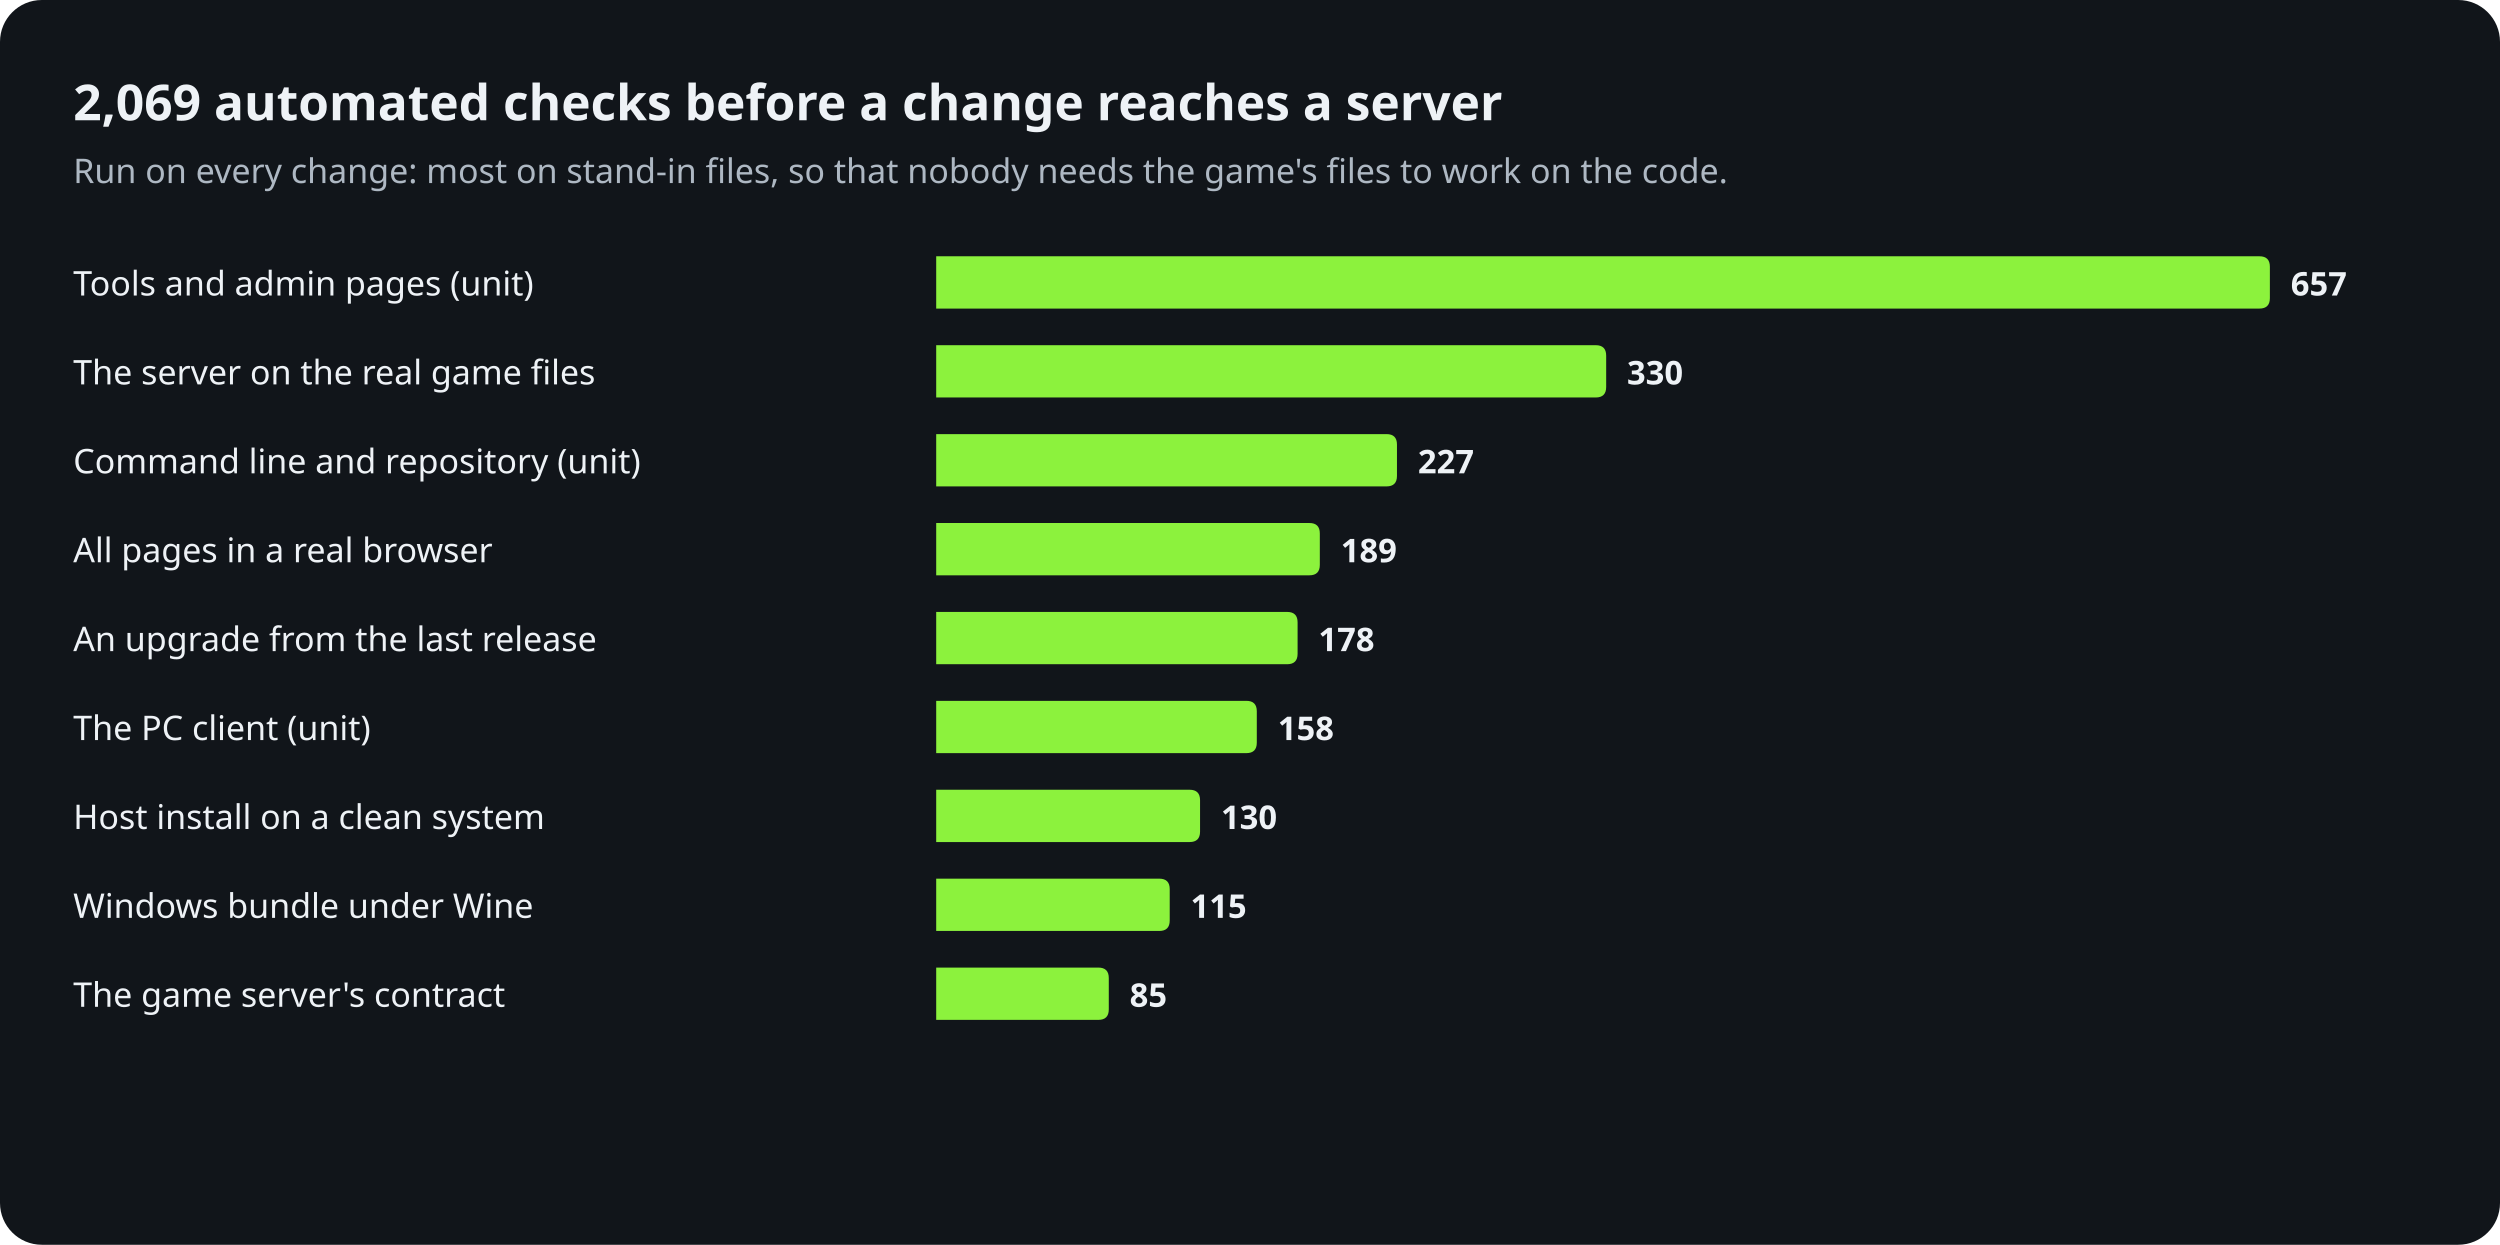
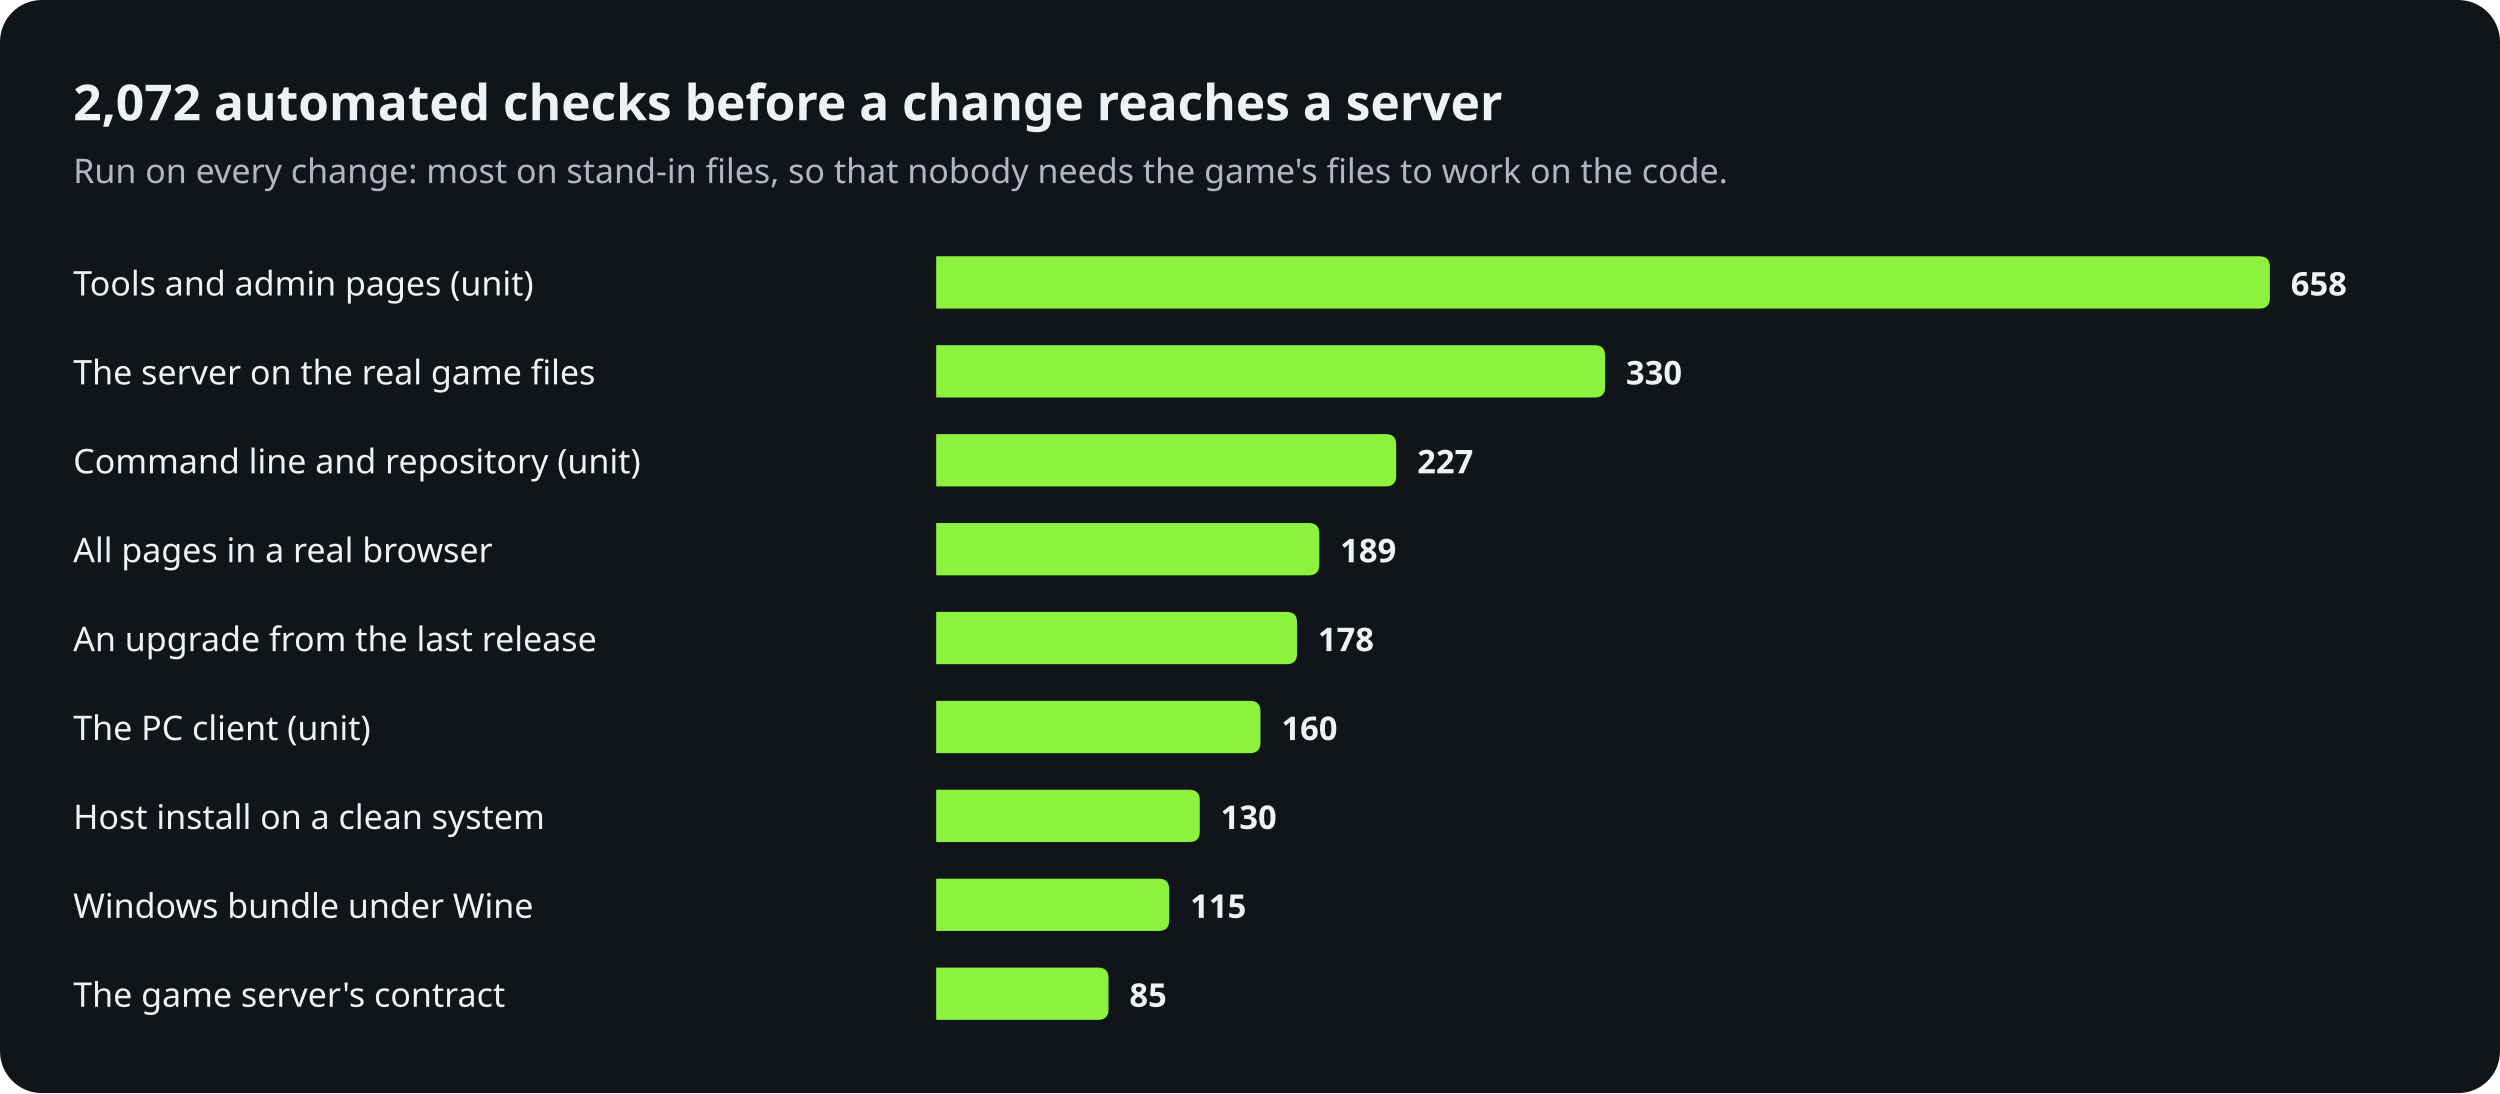
- <svg xmlns="http://www.w3.org/2000/svg" viewBox="-28 -28 956 476" width="956" height="476" font-family="-apple-system, BlinkMacSystemFont, 'Segoe UI', 'Noto Sans', 'Apple SD Gothic Neo', 'Malgun Gothic', 'Noto Sans KR', Helvetica, Arial, sans-serif" role="img" aria-label="2069 automated checks: Tools and admin pages (unit) 657; The server on the real game files 330; Command line and repository (unit) 227; All pages in a real browser 189; An upgrade from the last release 178; The PC client (unit) 158; Host install on a clean system 130; Windows bundle under Wine 115; The game server's contract 85">
-   <rect x="-28" y="-28" width="956" height="476" rx="16" fill="#11151a" />
-   <text x="0" y="18" font-size="19" font-weight="700" fill="#eef2f6" text-anchor="start" data-box="0,900">2,069 automated checks before a change reaches a server</text>
+ <svg xmlns="http://www.w3.org/2000/svg" viewBox="-28 -28 956 418" width="956" height="418" font-family="-apple-system, BlinkMacSystemFont, 'Segoe UI', 'Noto Sans', 'Apple SD Gothic Neo', 'Malgun Gothic', 'Noto Sans KR', Helvetica, Arial, sans-serif" role="img" aria-label="2072 automated checks: Tools and admin pages (unit) 658; The server on the real game files 330; Command line and repository (unit) 227; All pages in a real browser 189; An upgrade from the last release 178; The PC client (unit) 160; Host install on a clean system 130; Windows bundle under Wine 115; The game server's contract 85">
+   <rect x="-28" y="-28" width="956" height="418" rx="16" fill="#11151a" />
+   <text x="0" y="18" font-size="19" font-weight="700" fill="#eef2f6" text-anchor="start" data-box="0,900">2,072 automated checks before a change reaches a server</text>
  <text x="0" y="42" font-size="13" fill="#aeb8c3" text-anchor="start" data-box="0,900">Run on every change: most on stand-in files, so that nobody needs the game's files to work on the code.</text>
  <text x="0" y="85" font-size="13" fill="#eef2f6" text-anchor="start" data-box="0,324">Tools and admin pages (unit)</text>
  <path d="M330.0,70.0 H836.0 Q840.0,70.0 840.0,74.0 V86.0 Q840.0,90.0 836.0,90.0 H330.0 Z" fill="#8cf23d" />
-   <text x="848" y="85" font-size="12.5" font-weight="600" fill="#eef2f6" text-anchor="start" data-box="330,900">657</text>
+   <text x="848" y="85" font-size="12.5" font-weight="600" fill="#eef2f6" text-anchor="start" data-box="330,900">658</text>
  <text x="0" y="119" font-size="13" fill="#eef2f6" text-anchor="start" data-box="0,324">The server on the real game files</text>
-   <path d="M330.0,104.0 H582.2 Q586.2,104.0 586.2,108.0 V120.0 Q586.2,124.0 582.2,124.0 H330.0 Z" fill="#8cf23d" />
-   <text x="594.164" y="119" font-size="12.5" font-weight="600" fill="#eef2f6" text-anchor="start" data-box="330,900">330</text>
+   <path d="M330.0,104.0 H581.8 Q585.8,104.0 585.8,108.0 V120.0 Q585.8,124.0 581.8,124.0 H330.0 Z" fill="#8cf23d" />
+   <text x="593.775" y="119" font-size="12.5" font-weight="600" fill="#eef2f6" text-anchor="start" data-box="330,900">330</text>
  <text x="0" y="153" font-size="13" fill="#eef2f6" text-anchor="start" data-box="0,324">Command line and repository (unit)</text>
-   <path d="M330.0,138.0 H502.2 Q506.2,138.0 506.2,142.0 V154.0 Q506.2,158.0 502.2,158.0 H330.0 Z" fill="#8cf23d" />
-   <text x="514.21" y="153" font-size="12.5" font-weight="600" fill="#eef2f6" text-anchor="start" data-box="330,900">227</text>
+   <path d="M330.0,138.0 H501.9 Q505.9,138.0 505.9,142.0 V154.0 Q505.9,158.0 501.9,158.0 H330.0 Z" fill="#8cf23d" />
+   <text x="513.942" y="153" font-size="12.5" font-weight="600" fill="#eef2f6" text-anchor="start" data-box="330,900">227</text>
  <text x="0" y="187" font-size="13" fill="#eef2f6" text-anchor="start" data-box="0,324">All pages in a real browser</text>
-   <path d="M330.0,172.0 H472.7 Q476.7,172.0 476.7,176.0 V188.0 Q476.7,192.0 472.7,192.0 H330.0 Z" fill="#8cf23d" />
-   <text x="484.712" y="187" font-size="12.5" font-weight="600" fill="#eef2f6" text-anchor="start" data-box="330,900">189</text>
+   <path d="M330.0,172.0 H472.5 Q476.5,172.0 476.5,176.0 V188.0 Q476.5,192.0 472.5,192.0 H330.0 Z" fill="#8cf23d" />
+   <text x="484.489" y="187" font-size="12.5" font-weight="600" fill="#eef2f6" text-anchor="start" data-box="330,900">189</text>
  <text x="0" y="221" font-size="13" fill="#eef2f6" text-anchor="start" data-box="0,324">An upgrade from the last release</text>
-   <path d="M330.0,206.0 H464.2 Q468.2,206.0 468.2,210.0 V222.0 Q468.2,226.0 464.2,226.0 H330.0 Z" fill="#8cf23d" />
-   <text x="476.174" y="221" font-size="12.5" font-weight="600" fill="#eef2f6" text-anchor="start" data-box="330,900">178</text>
+   <path d="M330.0,206.0 H464.0 Q468.0,206.0 468.0,210.0 V222.0 Q468.0,226.0 464.0,226.0 H330.0 Z" fill="#8cf23d" />
+   <text x="475.964" y="221" font-size="12.5" font-weight="600" fill="#eef2f6" text-anchor="start" data-box="330,900">178</text>
  <text x="0" y="255" font-size="13" fill="#eef2f6" text-anchor="start" data-box="0,324">The PC client (unit)</text>
-   <path d="M330.0,240.0 H448.6 Q452.6,240.0 452.6,244.0 V256.0 Q452.6,260.0 448.6,260.0 H330.0 Z" fill="#8cf23d" />
-   <text x="460.648" y="255" font-size="12.5" font-weight="600" fill="#eef2f6" text-anchor="start" data-box="330,900">158</text>
+   <path d="M330.0,240.0 H450.0 Q454.0,240.0 454.0,244.0 V256.0 Q454.0,260.0 450.0,260.0 H330.0 Z" fill="#8cf23d" />
+   <text x="462.012" y="255" font-size="12.5" font-weight="600" fill="#eef2f6" text-anchor="start" data-box="330,900">160</text>
  <text x="0" y="289" font-size="13" fill="#eef2f6" text-anchor="start" data-box="0,324">Host install on a clean system</text>
-   <path d="M330.0,274.0 H426.9 Q430.9,274.0 430.9,278.0 V290.0 Q430.9,294.0 426.9,294.0 H330.0 Z" fill="#8cf23d" />
-   <text x="438.913" y="289" font-size="12.5" font-weight="600" fill="#eef2f6" text-anchor="start" data-box="330,900">130</text>
+   <path d="M330.0,274.0 H426.8 Q430.8,274.0 430.8,278.0 V290.0 Q430.8,294.0 426.8,294.0 H330.0 Z" fill="#8cf23d" />
+   <text x="438.76" y="289" font-size="12.5" font-weight="600" fill="#eef2f6" text-anchor="start" data-box="330,900">130</text>
  <text x="0" y="323" font-size="13" fill="#eef2f6" text-anchor="start" data-box="0,324">Windows bundle under Wine</text>
-   <path d="M330.0,308.0 H415.3 Q419.3,308.0 419.3,312.0 V324.0 Q419.3,328.0 415.3,328.0 H330.0 Z" fill="#8cf23d" />
-   <text x="427.269" y="323" font-size="12.5" font-weight="600" fill="#eef2f6" text-anchor="start" data-box="330,900">115</text>
+   <path d="M330.0,308.0 H415.1 Q419.1,308.0 419.1,312.0 V324.0 Q419.1,328.0 415.1,328.0 H330.0 Z" fill="#8cf23d" />
+   <text x="427.134" y="323" font-size="12.5" font-weight="600" fill="#eef2f6" text-anchor="start" data-box="330,900">115</text>
  <text x="0" y="357" font-size="13" fill="#eef2f6" text-anchor="start" data-box="0,324">The game server's contract</text>
-   <path d="M330.0,342.0 H392.0 Q396.0,342.0 396.0,346.0 V358.0 Q396.0,362.0 392.0,362.0 H330.0 Z" fill="#8cf23d" />
-   <text x="403.982" y="357" font-size="12.5" font-weight="600" fill="#eef2f6" text-anchor="start" data-box="330,900">85</text>
+   <path d="M330.0,342.0 H391.9 Q395.9,342.0 395.9,346.0 V358.0 Q395.9,362.0 391.9,362.0 H330.0 Z" fill="#8cf23d" />
+   <text x="403.881" y="357" font-size="12.5" font-weight="600" fill="#eef2f6" text-anchor="start" data-box="330,900">85</text>
</svg>
